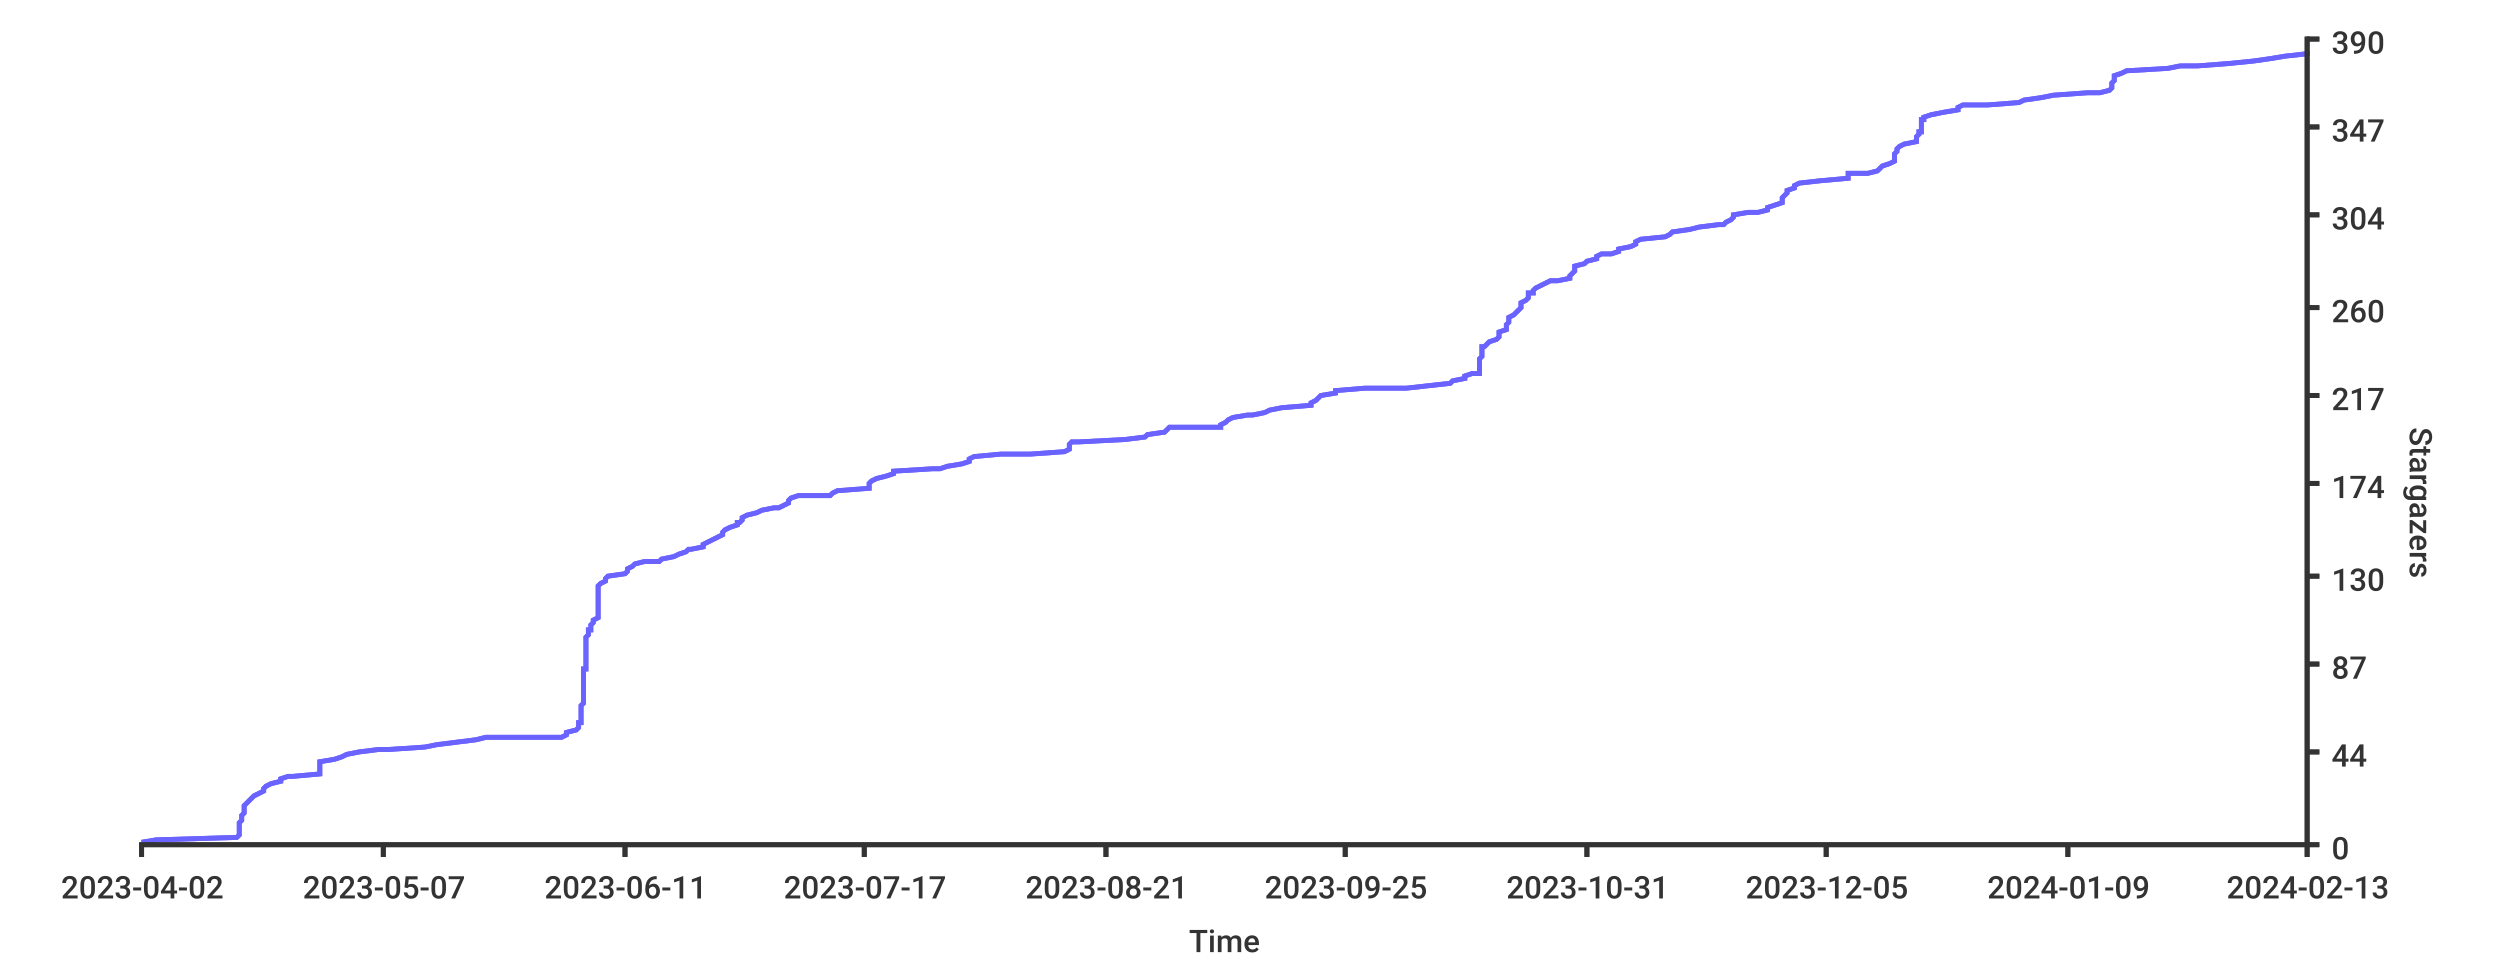
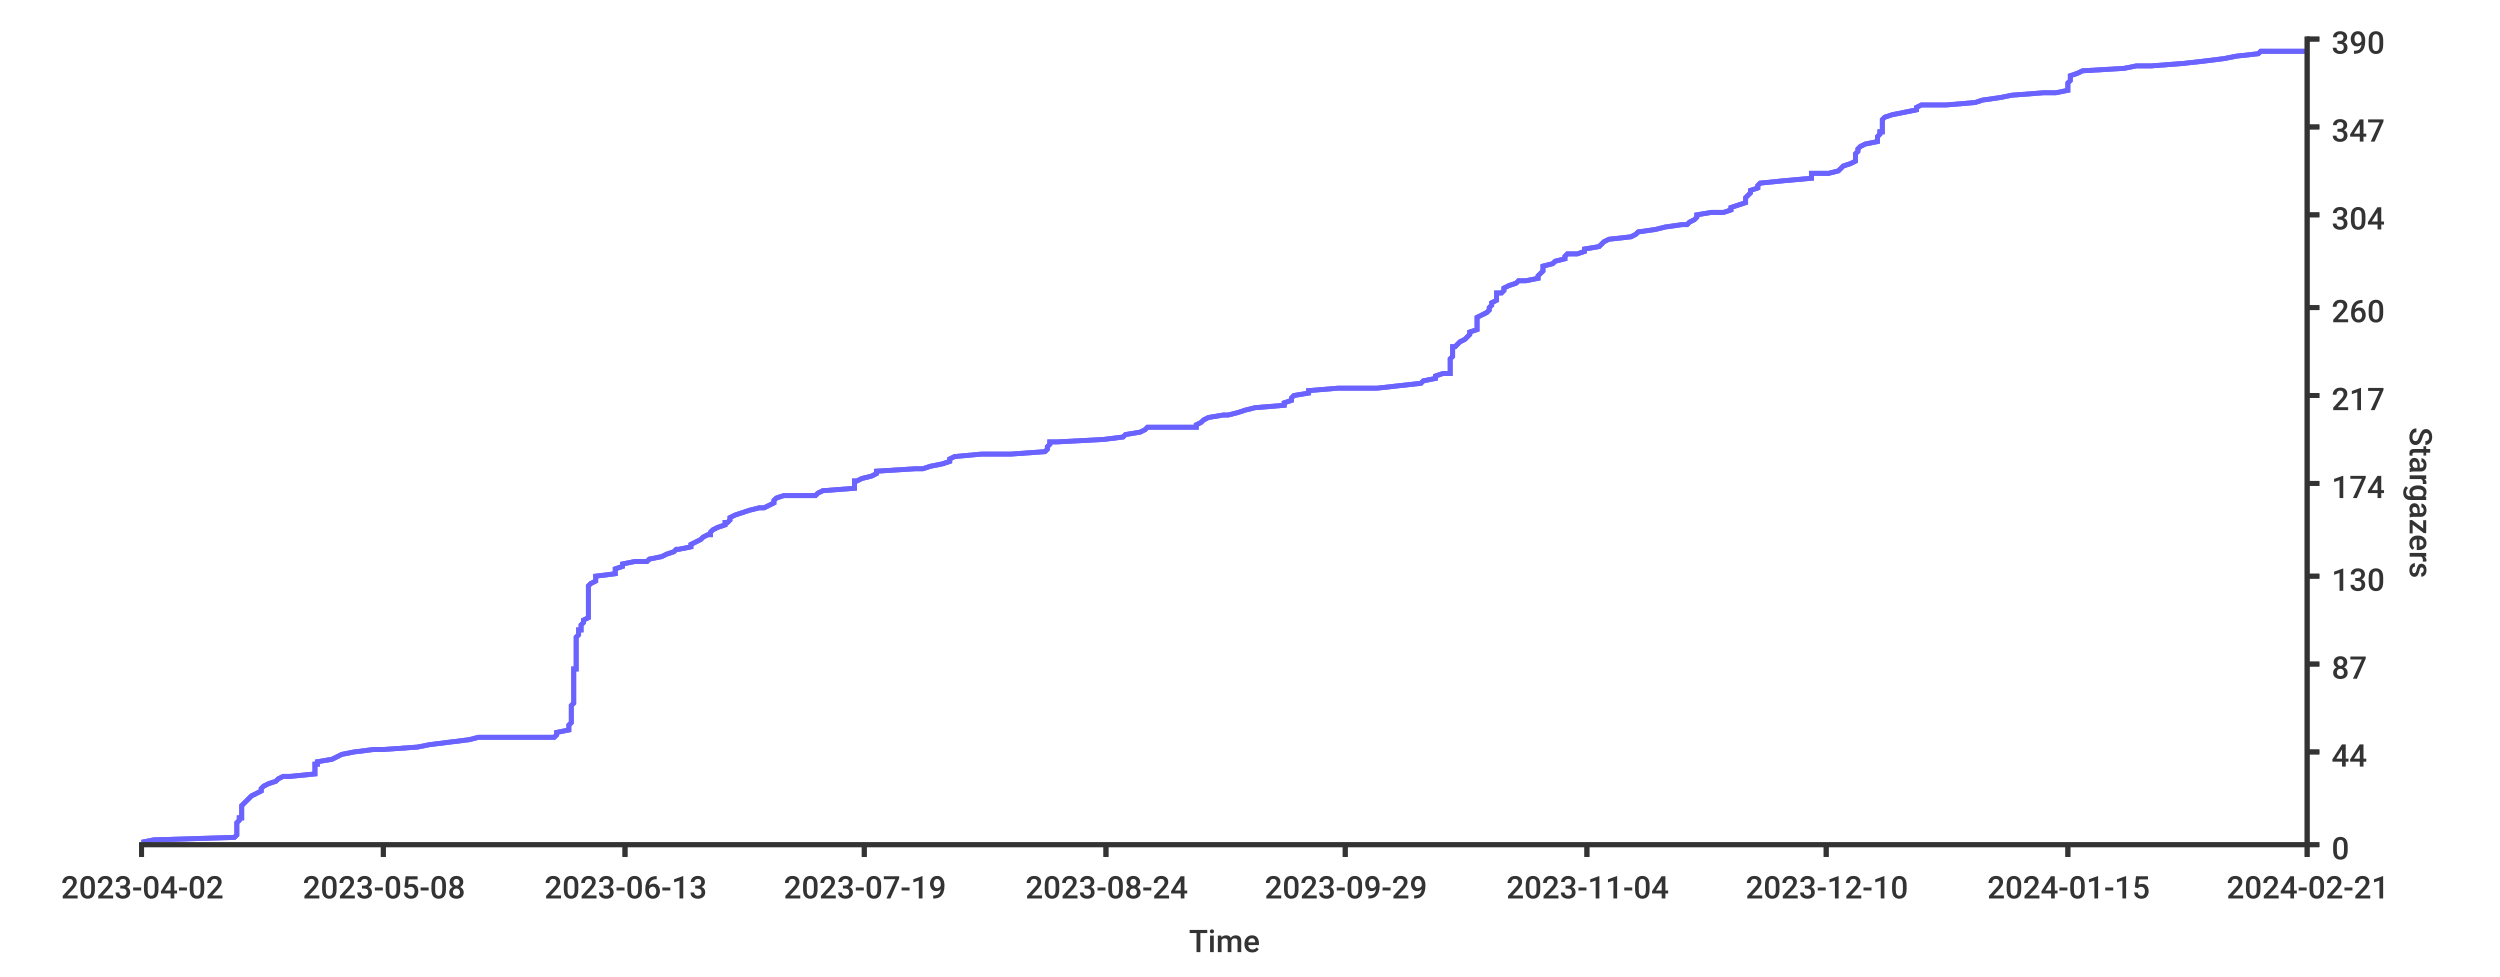
<svg xmlns="http://www.w3.org/2000/svg" width="1024px" height="400px">
  <style type="text/css">
path { fill: none; stroke: rgb(51,51,51); }
path.series { stroke: #6b63ff; }
rect.background { fill: rgb(255,255,255); stroke: none; }

text {
	stroke-width: 0;
	stroke: none;
	fill: rgba(51,51,51,1.0);
	font-size: 12.8px;
	font-family: 'Roboto Medium', sans-serif;
}
</style>
-   <rect rx="8" x="0" y="0" width="1024px" height="400px" class="background" />
-   <rect x="0" y="0" width="1024px" height="400px" class="background" rx="8" />
-   <path class="series" d="M 58 345 L 64 344 L 97 343 L 98 342 L 98 341 L 98 340 L 98 340 L 98 339 L 98 338 L 98 337 L 99 336 L 99 335 L 99 335 L 99 334 L 100 333 L 100 332 L 100 331 L 100 330 L 101 329 L 101 329 L 102 328 L 103 327 L 104 326 L 106 325 L 108 324 L 108 324 L 108 323 L 109 322 L 111 321 L 115 320 L 115 319 L 118 318 L 120 318 L 131 317 L 131 316 L 131 315 L 131 314 L 131 313 L 131 313 L 131 312 L 137 311 L 140 310 L 142 309 L 147 308 L 155 307 L 159 307 L 174 306 L 179 305 L 187 304 L 195 303 L 199 302 L 230 302 L 232 301 L 232 300 L 236 299 L 237 298 L 237 297 L 237 296 L 238 296 L 238 295 L 238 294 L 238 293 L 238 292 L 238 291 L 238 291 L 238 290 L 238 289 L 239 288 L 239 287 L 239 286 L 239 285 L 239 285 L 239 284 L 239 283 L 239 282 L 239 281 L 239 280 L 239 280 L 239 279 L 239 278 L 239 277 L 239 276 L 239 275 L 239 274 L 240 274 L 240 273 L 240 272 L 240 271 L 240 270 L 240 269 L 240 269 L 240 268 L 240 267 L 240 266 L 240 265 L 240 264 L 240 263 L 240 263 L 240 262 L 240 261 L 241 260 L 241 259 L 241 258 L 242 258 L 242 257 L 242 256 L 243 255 L 243 254 L 245 253 L 245 252 L 245 252 L 245 251 L 245 250 L 245 249 L 245 248 L 245 247 L 245 247 L 245 246 L 245 245 L 245 244 L 245 243 L 245 242 L 245 241 L 245 241 L 245 240 L 246 239 L 248 238 L 248 237 L 249 236 L 249 236 L 256 235 L 257 234 L 257 233 L 259 232 L 260 231 L 264 230 L 270 230 L 271 229 L 276 228 L 278 227 L 281 226 L 282 225 L 283 225 L 288 224 L 288 223 L 290 222 L 292 221 L 294 220 L 296 219 L 296 219 L 296 218 L 297 217 L 299 216 L 302 215 L 302 214 L 303 214 L 304 213 L 304 212 L 306 211 L 310 210 L 312 209 L 317 208 L 319 208 L 321 207 L 323 206 L 323 205 L 324 204 L 327 203 L 340 203 L 341 202 L 343 201 L 356 200 L 356 199 L 356 198 L 357 197 L 357 197 L 359 196 L 363 195 L 366 194 L 366 193 L 382 192 L 385 192 L 388 191 L 394 190 L 397 189 L 397 188 L 399 187 L 410 186 L 422 186 L 436 185 L 438 184 L 438 183 L 438 182 L 439 181 L 442 181 L 461 180 L 469 179 L 470 178 L 477 177 L 478 176 L 479 175 L 500 175 L 500 174 L 502 173 L 503 172 L 505 171 L 511 170 L 513 170 L 518 169 L 520 168 L 525 167 L 537 166 L 537 165 L 539 164 L 539 164 L 540 163 L 541 162 L 547 161 L 547 160 L 559 159 L 576 159 L 585 158 L 594 157 L 595 156 L 600 155 L 600 154 L 603 153 L 606 153 L 606 152 L 606 151 L 606 150 L 606 149 L 606 148 L 606 148 L 606 147 L 607 146 L 607 145 L 607 144 L 607 143 L 607 142 L 608 142 L 609 141 L 610 140 L 613 139 L 614 138 L 614 137 L 614 137 L 614 136 L 617 135 L 617 134 L 617 133 L 618 132 L 618 131 L 618 131 L 618 130 L 620 129 L 621 128 L 622 127 L 623 126 L 623 126 L 623 125 L 623 124 L 625 123 L 626 122 L 626 121 L 626 120 L 628 120 L 628 119 L 629 118 L 631 117 L 633 116 L 635 115 L 638 115 L 643 114 L 643 113 L 644 112 L 645 111 L 645 110 L 645 109 L 645 109 L 649 108 L 650 107 L 654 106 L 654 105 L 656 104 L 660 104 L 663 103 L 663 102 L 668 101 L 670 100 L 670 99 L 672 98 L 672 98 L 682 97 L 684 96 L 685 95 L 692 94 L 696 93 L 704 92 L 706 92 L 707 91 L 709 90 L 710 89 L 710 88 L 716 87 L 720 87 L 724 86 L 724 85 L 727 84 L 730 83 L 730 82 L 730 82 L 730 81 L 731 80 L 732 79 L 732 78 L 735 77 L 735 76 L 735 76 L 737 75 L 746 74 L 757 73 L 757 72 L 757 71 L 765 71 L 769 70 L 770 69 L 771 68 L 774 67 L 776 66 L 776 65 L 776 65 L 776 64 L 776 63 L 777 62 L 777 61 L 778 60 L 778 60 L 780 59 L 785 58 L 785 57 L 785 56 L 786 55 L 786 54 L 787 54 L 787 53 L 787 52 L 787 51 L 787 50 L 787 49 L 788 49 L 788 48 L 791 47 L 796 46 L 802 45 L 802 44 L 804 43 L 814 43 L 827 42 L 829 41 L 836 40 L 841 39 L 855 38 L 860 38 L 864 37 L 865 36 L 865 35 L 865 34 L 866 33 L 866 32 L 866 32 L 866 31 L 869 30 L 871 29 L 888 28 L 893 27 L 900 27 L 913 26 L 923 25 L 930 24 L 936 23 L 945 22 L 945 21" stroke-width="2" />
-   <path stroke-width="2" class="series" d="M 58 345 L 64 344 L 97 343 L 98 342 L 98 341 L 98 340 L 98 340 L 98 339 L 98 338 L 98 337 L 99 336 L 99 335 L 99 335 L 99 334 L 100 333 L 100 332 L 100 331 L 100 330 L 101 329 L 101 329 L 102 328 L 103 327 L 104 326 L 106 325 L 108 324 L 108 324 L 108 323 L 109 322 L 111 321 L 115 320 L 115 319 L 118 318 L 120 318 L 131 317 L 131 316 L 131 315 L 131 314 L 131 313 L 131 313 L 131 312 L 137 311 L 140 310 L 142 309 L 147 308 L 155 307 L 159 307 L 174 306 L 179 305 L 187 304 L 195 303 L 199 302 L 230 302 L 232 301 L 232 300 L 236 299 L 237 298 L 237 297 L 237 296 L 238 296 L 238 295 L 238 294 L 238 293 L 238 292 L 238 291 L 238 291 L 238 290 L 238 289 L 239 288 L 239 287 L 239 286 L 239 285 L 239 285 L 239 284 L 239 283 L 239 282 L 239 281 L 239 280 L 239 280 L 239 279 L 239 278 L 239 277 L 239 276 L 239 275 L 239 274 L 240 274 L 240 273 L 240 272 L 240 271 L 240 270 L 240 269 L 240 269 L 240 268 L 240 267 L 240 266 L 240 265 L 240 264 L 240 263 L 240 263 L 240 262 L 240 261 L 241 260 L 241 259 L 241 258 L 242 258 L 242 257 L 242 256 L 243 255 L 243 254 L 245 253 L 245 252 L 245 252 L 245 251 L 245 250 L 245 249 L 245 248 L 245 247 L 245 247 L 245 246 L 245 245 L 245 244 L 245 243 L 245 242 L 245 241 L 245 241 L 245 240 L 246 239 L 248 238 L 248 237 L 249 236 L 249 236 L 256 235 L 257 234 L 257 233 L 259 232 L 260 231 L 264 230 L 270 230 L 271 229 L 276 228 L 278 227 L 281 226 L 282 225 L 283 225 L 288 224 L 288 223 L 290 222 L 292 221 L 294 220 L 296 219 L 296 219 L 296 218 L 297 217 L 299 216 L 302 215 L 302 214 L 303 214 L 304 213 L 304 212 L 306 211 L 310 210 L 312 209 L 317 208 L 319 208 L 321 207 L 323 206 L 323 205 L 324 204 L 327 203 L 340 203 L 341 202 L 343 201 L 356 200 L 356 199 L 356 198 L 357 197 L 357 197 L 359 196 L 363 195 L 366 194 L 366 193 L 382 192 L 385 192 L 388 191 L 394 190 L 397 189 L 397 188 L 399 187 L 410 186 L 422 186 L 436 185 L 438 184 L 438 183 L 438 182 L 439 181 L 442 181 L 461 180 L 469 179 L 470 178 L 477 177 L 478 176 L 479 175 L 500 175 L 500 174 L 502 173 L 503 172 L 505 171 L 511 170 L 513 170 L 518 169 L 520 168 L 525 167 L 537 166 L 537 165 L 539 164 L 539 164 L 540 163 L 541 162 L 547 161 L 547 160 L 559 159 L 576 159 L 585 158 L 594 157 L 595 156 L 600 155 L 600 154 L 603 153 L 606 153 L 606 152 L 606 151 L 606 150 L 606 149 L 606 148 L 606 148 L 606 147 L 607 146 L 607 145 L 607 144 L 607 143 L 607 142 L 608 142 L 609 141 L 610 140 L 613 139 L 614 138 L 614 137 L 614 137 L 614 136 L 617 135 L 617 134 L 617 133 L 618 132 L 618 131 L 618 131 L 618 130 L 620 129 L 621 128 L 622 127 L 623 126 L 623 126 L 623 125 L 623 124 L 625 123 L 626 122 L 626 121 L 626 120 L 628 120 L 628 119 L 629 118 L 631 117 L 633 116 L 635 115 L 638 115 L 643 114 L 643 113 L 644 112 L 645 111 L 645 110 L 645 109 L 645 109 L 649 108 L 650 107 L 654 106 L 654 105 L 656 104 L 660 104 L 663 103 L 663 102 L 668 101 L 670 100 L 670 99 L 672 98 L 672 98 L 682 97 L 684 96 L 685 95 L 692 94 L 696 93 L 704 92 L 706 92 L 707 91 L 709 90 L 710 89 L 710 88 L 716 87 L 720 87 L 724 86 L 724 85 L 727 84 L 730 83 L 730 82 L 730 82 L 730 81 L 731 80 L 732 79 L 732 78 L 735 77 L 735 76 L 735 76 L 737 75 L 746 74 L 757 73 L 757 72 L 757 71 L 765 71 L 769 70 L 770 69 L 771 68 L 774 67 L 776 66 L 776 65 L 776 65 L 776 64 L 776 63 L 777 62 L 777 61 L 778 60 L 778 60 L 780 59 L 785 58 L 785 57 L 785 56 L 786 55 L 786 54 L 787 54 L 787 53 L 787 52 L 787 51 L 787 50 L 787 49 L 788 49 L 788 48 L 791 47 L 796 46 L 802 45 L 802 44 L 804 43 L 814 43 L 827 42 L 829 41 L 836 40 L 841 39 L 855 38 L 860 38 L 864 37 L 865 36 L 865 35 L 865 34 L 866 33 L 866 32 L 866 32 L 866 31 L 869 30 L 871 29 L 888 28 L 893 27 L 900 27 L 913 26 L 923 25 L 930 24 L 936 23 L 945 22 L 945 21" />
+   <rect width="1024px" height="400px" class="background" rx="8" x="0" y="0" />
+   <rect class="background" rx="8" x="0" y="0" width="1024px" height="400px" />
+   <path d="M 58 345 L 63 344 L 96 343 L 97 342 L 97 341 L 97 340 L 97 340 L 97 339 L 97 338 L 97 337 L 98 336 L 98 335 L 99 335 L 99 334 L 99 333 L 99 332 L 99 331 L 99 330 L 100 329 L 100 329 L 101 328 L 102 327 L 103 326 L 105 325 L 107 324 L 107 324 L 107 323 L 108 322 L 110 321 L 113 320 L 114 319 L 116 318 L 119 318 L 129 317 L 129 316 L 129 315 L 129 314 L 129 313 L 130 313 L 130 312 L 136 311 L 138 310 L 140 309 L 145 308 L 153 307 L 157 307 L 171 306 L 176 305 L 184 304 L 192 303 L 196 302 L 227 302 L 228 301 L 228 300 L 233 299 L 233 298 L 233 297 L 234 296 L 234 296 L 234 295 L 234 294 L 234 293 L 234 292 L 234 291 L 234 291 L 234 290 L 234 289 L 235 288 L 235 287 L 235 286 L 235 285 L 235 285 L 235 284 L 235 283 L 235 282 L 235 281 L 235 280 L 235 280 L 235 279 L 235 278 L 235 277 L 235 276 L 235 275 L 235 274 L 236 274 L 236 273 L 236 272 L 236 271 L 236 270 L 236 269 L 236 269 L 236 268 L 236 267 L 236 266 L 236 265 L 236 264 L 236 263 L 236 263 L 236 262 L 236 261 L 237 260 L 237 259 L 237 258 L 238 258 L 238 257 L 238 256 L 239 255 L 239 254 L 241 253 L 241 252 L 241 252 L 241 251 L 241 250 L 241 249 L 241 248 L 241 247 L 241 247 L 241 246 L 241 245 L 241 244 L 241 243 L 241 242 L 241 241 L 241 241 L 241 240 L 242 239 L 244 238 L 244 237 L 244 236 L 244 236 L 252 235 L 252 234 L 252 233 L 255 232 L 255 231 L 260 230 L 265 230 L 266 229 L 271 228 L 273 227 L 276 226 L 277 225 L 278 225 L 283 224 L 283 223 L 285 222 L 287 221 L 288 220 L 290 219 L 291 219 L 291 218 L 292 217 L 294 216 L 297 215 L 297 214 L 298 214 L 299 213 L 299 212 L 301 211 L 304 210 L 307 209 L 311 208 L 313 208 L 315 207 L 317 206 L 317 205 L 318 204 L 321 203 L 334 203 L 335 202 L 337 201 L 350 200 L 350 199 L 350 198 L 350 197 L 351 197 L 353 196 L 357 195 L 359 194 L 359 193 L 375 192 L 378 192 L 381 191 L 386 190 L 389 189 L 389 188 L 391 187 L 402 186 L 414 186 L 428 185 L 429 184 L 429 183 L 430 182 L 430 181 L 433 181 L 452 180 L 460 179 L 461 178 L 467 177 L 469 176 L 470 175 L 490 175 L 490 174 L 492 173 L 493 172 L 495 171 L 501 170 L 503 170 L 507 169 L 510 168 L 514 167 L 526 166 L 526 165 L 529 164 L 529 164 L 529 163 L 530 162 L 536 161 L 536 160 L 548 159 L 564 159 L 573 158 L 582 157 L 583 156 L 588 155 L 588 154 L 591 153 L 594 153 L 594 152 L 594 151 L 594 150 L 594 149 L 594 148 L 594 148 L 594 147 L 595 146 L 595 145 L 595 144 L 595 143 L 595 142 L 596 142 L 597 141 L 598 140 L 600 139 L 601 138 L 602 137 L 602 137 L 602 136 L 605 135 L 605 134 L 605 133 L 605 132 L 605 131 L 605 131 L 605 130 L 607 129 L 609 128 L 610 127 L 610 126 L 610 126 L 611 125 L 611 124 L 613 123 L 613 122 L 613 121 L 613 120 L 615 120 L 616 119 L 616 118 L 618 117 L 621 116 L 622 115 L 625 115 L 630 114 L 630 113 L 631 112 L 632 111 L 632 110 L 632 109 L 632 109 L 636 108 L 637 107 L 641 106 L 641 105 L 642 104 L 646 104 L 649 103 L 649 102 L 655 101 L 656 100 L 657 99 L 659 98 L 659 98 L 668 97 L 670 96 L 671 95 L 678 94 L 682 93 L 689 92 L 691 92 L 692 91 L 694 90 L 695 89 L 695 88 L 701 87 L 706 87 L 709 86 L 709 85 L 712 84 L 715 83 L 715 82 L 715 82 L 715 81 L 716 80 L 717 79 L 717 78 L 720 77 L 720 76 L 720 76 L 721 75 L 731 74 L 742 73 L 742 72 L 742 71 L 749 71 L 753 70 L 754 69 L 755 68 L 758 67 L 760 66 L 760 65 L 760 65 L 760 64 L 760 63 L 761 62 L 761 61 L 762 60 L 762 60 L 764 59 L 769 58 L 769 57 L 769 56 L 770 55 L 770 54 L 771 54 L 771 53 L 771 52 L 771 51 L 771 50 L 771 49 L 771 49 L 772 48 L 775 47 L 780 46 L 785 45 L 785 44 L 787 43 L 797 43 L 809 42 L 812 41 L 819 40 L 824 39 L 837 38 L 842 38 L 847 37 L 847 36 L 847 35 L 847 34 L 848 33 L 848 32 L 848 32 L 848 31 L 851 30 L 853 29 L 870 28 L 875 27 L 881 27 L 894 26 L 903 25 L 911 24 L 916 23 L 925 22 L 926 21 L 945 21" stroke-width="2" class="series" />
+   <path class="series" d="M 58 345 L 63 344 L 96 343 L 97 342 L 97 341 L 97 340 L 97 340 L 97 339 L 97 338 L 97 337 L 98 336 L 98 335 L 99 335 L 99 334 L 99 333 L 99 332 L 99 331 L 99 330 L 100 329 L 100 329 L 101 328 L 102 327 L 103 326 L 105 325 L 107 324 L 107 324 L 107 323 L 108 322 L 110 321 L 113 320 L 114 319 L 116 318 L 119 318 L 129 317 L 129 316 L 129 315 L 129 314 L 129 313 L 130 313 L 130 312 L 136 311 L 138 310 L 140 309 L 145 308 L 153 307 L 157 307 L 171 306 L 176 305 L 184 304 L 192 303 L 196 302 L 227 302 L 228 301 L 228 300 L 233 299 L 233 298 L 233 297 L 234 296 L 234 296 L 234 295 L 234 294 L 234 293 L 234 292 L 234 291 L 234 291 L 234 290 L 234 289 L 235 288 L 235 287 L 235 286 L 235 285 L 235 285 L 235 284 L 235 283 L 235 282 L 235 281 L 235 280 L 235 280 L 235 279 L 235 278 L 235 277 L 235 276 L 235 275 L 235 274 L 236 274 L 236 273 L 236 272 L 236 271 L 236 270 L 236 269 L 236 269 L 236 268 L 236 267 L 236 266 L 236 265 L 236 264 L 236 263 L 236 263 L 236 262 L 236 261 L 237 260 L 237 259 L 237 258 L 238 258 L 238 257 L 238 256 L 239 255 L 239 254 L 241 253 L 241 252 L 241 252 L 241 251 L 241 250 L 241 249 L 241 248 L 241 247 L 241 247 L 241 246 L 241 245 L 241 244 L 241 243 L 241 242 L 241 241 L 241 241 L 241 240 L 242 239 L 244 238 L 244 237 L 244 236 L 244 236 L 252 235 L 252 234 L 252 233 L 255 232 L 255 231 L 260 230 L 265 230 L 266 229 L 271 228 L 273 227 L 276 226 L 277 225 L 278 225 L 283 224 L 283 223 L 285 222 L 287 221 L 288 220 L 290 219 L 291 219 L 291 218 L 292 217 L 294 216 L 297 215 L 297 214 L 298 214 L 299 213 L 299 212 L 301 211 L 304 210 L 307 209 L 311 208 L 313 208 L 315 207 L 317 206 L 317 205 L 318 204 L 321 203 L 334 203 L 335 202 L 337 201 L 350 200 L 350 199 L 350 198 L 350 197 L 351 197 L 353 196 L 357 195 L 359 194 L 359 193 L 375 192 L 378 192 L 381 191 L 386 190 L 389 189 L 389 188 L 391 187 L 402 186 L 414 186 L 428 185 L 429 184 L 429 183 L 430 182 L 430 181 L 433 181 L 452 180 L 460 179 L 461 178 L 467 177 L 469 176 L 470 175 L 490 175 L 490 174 L 492 173 L 493 172 L 495 171 L 501 170 L 503 170 L 507 169 L 510 168 L 514 167 L 526 166 L 526 165 L 529 164 L 529 164 L 529 163 L 530 162 L 536 161 L 536 160 L 548 159 L 564 159 L 573 158 L 582 157 L 583 156 L 588 155 L 588 154 L 591 153 L 594 153 L 594 152 L 594 151 L 594 150 L 594 149 L 594 148 L 594 148 L 594 147 L 595 146 L 595 145 L 595 144 L 595 143 L 595 142 L 596 142 L 597 141 L 598 140 L 600 139 L 601 138 L 602 137 L 602 137 L 602 136 L 605 135 L 605 134 L 605 133 L 605 132 L 605 131 L 605 131 L 605 130 L 607 129 L 609 128 L 610 127 L 610 126 L 610 126 L 611 125 L 611 124 L 613 123 L 613 122 L 613 121 L 613 120 L 615 120 L 616 119 L 616 118 L 618 117 L 621 116 L 622 115 L 625 115 L 630 114 L 630 113 L 631 112 L 632 111 L 632 110 L 632 109 L 632 109 L 636 108 L 637 107 L 641 106 L 641 105 L 642 104 L 646 104 L 649 103 L 649 102 L 655 101 L 656 100 L 657 99 L 659 98 L 659 98 L 668 97 L 670 96 L 671 95 L 678 94 L 682 93 L 689 92 L 691 92 L 692 91 L 694 90 L 695 89 L 695 88 L 701 87 L 706 87 L 709 86 L 709 85 L 712 84 L 715 83 L 715 82 L 715 82 L 715 81 L 716 80 L 717 79 L 717 78 L 720 77 L 720 76 L 720 76 L 721 75 L 731 74 L 742 73 L 742 72 L 742 71 L 749 71 L 753 70 L 754 69 L 755 68 L 758 67 L 760 66 L 760 65 L 760 65 L 760 64 L 760 63 L 761 62 L 761 61 L 762 60 L 762 60 L 764 59 L 769 58 L 769 57 L 769 56 L 770 55 L 770 54 L 771 54 L 771 53 L 771 52 L 771 51 L 771 50 L 771 49 L 771 49 L 772 48 L 775 47 L 780 46 L 785 45 L 785 44 L 787 43 L 797 43 L 809 42 L 812 41 L 819 40 L 824 39 L 837 38 L 842 38 L 847 37 L 847 36 L 847 35 L 847 34 L 848 33 L 848 32 L 848 32 L 848 31 L 851 30 L 853 29 L 870 28 L 875 27 L 881 27 L 894 26 L 903 25 L 911 24 L 916 23 L 925 22 L 926 21 L 945 21" stroke-width="2" />
  <path stroke-width="2" d="M 945 346 L 945 15" />
-   <path d="M 945 346 L 945 15" stroke-width="2" />
+   <path stroke-width="2" d="M 945 346 L 945 15" />
  <path stroke-width="2" d="M 945 346 L 950 346" />
  <path stroke-width="2" d="M 945 346 L 950 346" />
  <text x="955" y="352">0</text>
  <path stroke-width="2" d="M 945 308 L 950 308" />
  <path stroke-width="2" d="M 945 308 L 950 308" />
  <text x="955" y="314">44</text>
  <path stroke-width="2" d="M 945 272 L 950 272" />
  <path stroke-width="2" d="M 945 272 L 950 272" />
-   <text y="278" x="955">87</text>
+   <text x="955" y="278">87</text>
  <path stroke-width="2" d="M 945 236 L 950 236" />
  <path stroke-width="2" d="M 945 236 L 950 236" />
-   <text x="955" y="242">130</text>
-   <path d="M 945 198 L 950 198" stroke-width="2" />
+   <text y="242" x="955">130</text>
+   <path stroke-width="2" d="M 945 198 L 950 198" />
  <path stroke-width="2" d="M 945 198 L 950 198" />
  <text x="955" y="204">174</text>
  <path stroke-width="2" d="M 945 162 L 950 162" />
  <path stroke-width="2" d="M 945 162 L 950 162" />
  <text x="955" y="168">217</text>
  <path stroke-width="2" d="M 945 126 L 950 126" />
-   <path stroke-width="2" d="M 945 126 L 950 126" />
-   <text y="132" x="955">260</text>
-   <path d="M 945 88 L 950 88" stroke-width="2" />
+   <path d="M 945 126 L 950 126" stroke-width="2" />
+   <text x="955" y="132">260</text>
+   <path stroke-width="2" d="M 945 88 L 950 88" />
  <path stroke-width="2" d="M 945 88 L 950 88" />
  <text x="955" y="94">304</text>
  <path stroke-width="2" d="M 945 52 L 950 52" />
  <path stroke-width="2" d="M 945 52 L 950 52" />
  <text x="955" y="58">347</text>
  <path stroke-width="2" d="M 945 16 L 950 16" />
  <path stroke-width="2" d="M 945 16 L 950 16" />
  <text x="955" y="22">390</text>
  <text x="987" y="175" transform="rotate(90.00,987,175)">Stargazers</text>
  <path stroke-width="2" d="M 57 346 L 945 346" />
  <path stroke-width="2" d="M 57 346 L 945 346" />
  <path stroke-width="2" d="M 58 346 L 58 351" />
-   <path stroke-width="2" d="M 58 346 L 58 351" />
-   <text y="368" x="25">2023-04-02</text>
+   <path d="M 58 346 L 58 351" stroke-width="2" />
+   <text x="25" y="368">2023-04-02</text>
+   <path d="M 157 346 L 157 351" stroke-width="2" />
  <path stroke-width="2" d="M 157 346 L 157 351" />
-   <path stroke-width="2" d="M 157 346 L 157 351" />
-   <text x="124" y="368">2023-05-07</text>
+   <text x="124" y="368">2023-05-08</text>
  <path stroke-width="2" d="M 256 346 L 256 351" />
-   <path stroke-width="2" d="M 256 346 L 256 351" />
-   <text x="223" y="368">2023-06-11</text>
-   <path d="M 354 346 L 354 351" stroke-width="2" />
+   <path d="M 256 346 L 256 351" stroke-width="2" />
+   <text y="368" x="223">2023-06-13</text>
  <path stroke-width="2" d="M 354 346 L 354 351" />
-   <text x="321" y="368">2023-07-17</text>
+   <path stroke-width="2" d="M 354 346 L 354 351" />
+   <text x="321" y="368">2023-07-19</text>
  <path stroke-width="2" d="M 453 346 L 453 351" />
-   <path d="M 453 346 L 453 351" stroke-width="2" />
-   <text x="420" y="368">2023-08-21</text>
+   <path stroke-width="2" d="M 453 346 L 453 351" />
+   <text x="420" y="368">2023-08-24</text>
  <path stroke-width="2" d="M 551 346 L 551 351" />
  <path stroke-width="2" d="M 551 346 L 551 351" />
-   <text y="368" x="518">2023-09-25</text>
+   <text x="518" y="368">2023-09-29</text>
  <path stroke-width="2" d="M 650 346 L 650 351" />
  <path stroke-width="2" d="M 650 346 L 650 351" />
-   <text x="617" y="368">2023-10-31</text>
+   <text y="368" x="617">2023-11-04</text>
  <path stroke-width="2" d="M 748 346 L 748 351" />
  <path stroke-width="2" d="M 748 346 L 748 351" />
-   <text x="715" y="368">2023-12-05</text>
+   <text x="715" y="368">2023-12-10</text>
  <path stroke-width="2" d="M 847 346 L 847 351" />
  <path stroke-width="2" d="M 847 346 L 847 351" />
-   <text x="814" y="368">2024-01-09</text>
+   <text x="814" y="368">2024-01-15</text>
  <path stroke-width="2" d="M 945 346 L 945 351" />
  <path stroke-width="2" d="M 945 346 L 945 351" />
-   <text x="912" y="368">2024-02-13</text>
+   <text x="912" y="368">2024-02-21</text>
  <text x="487" y="390">Time</text>
</svg>
